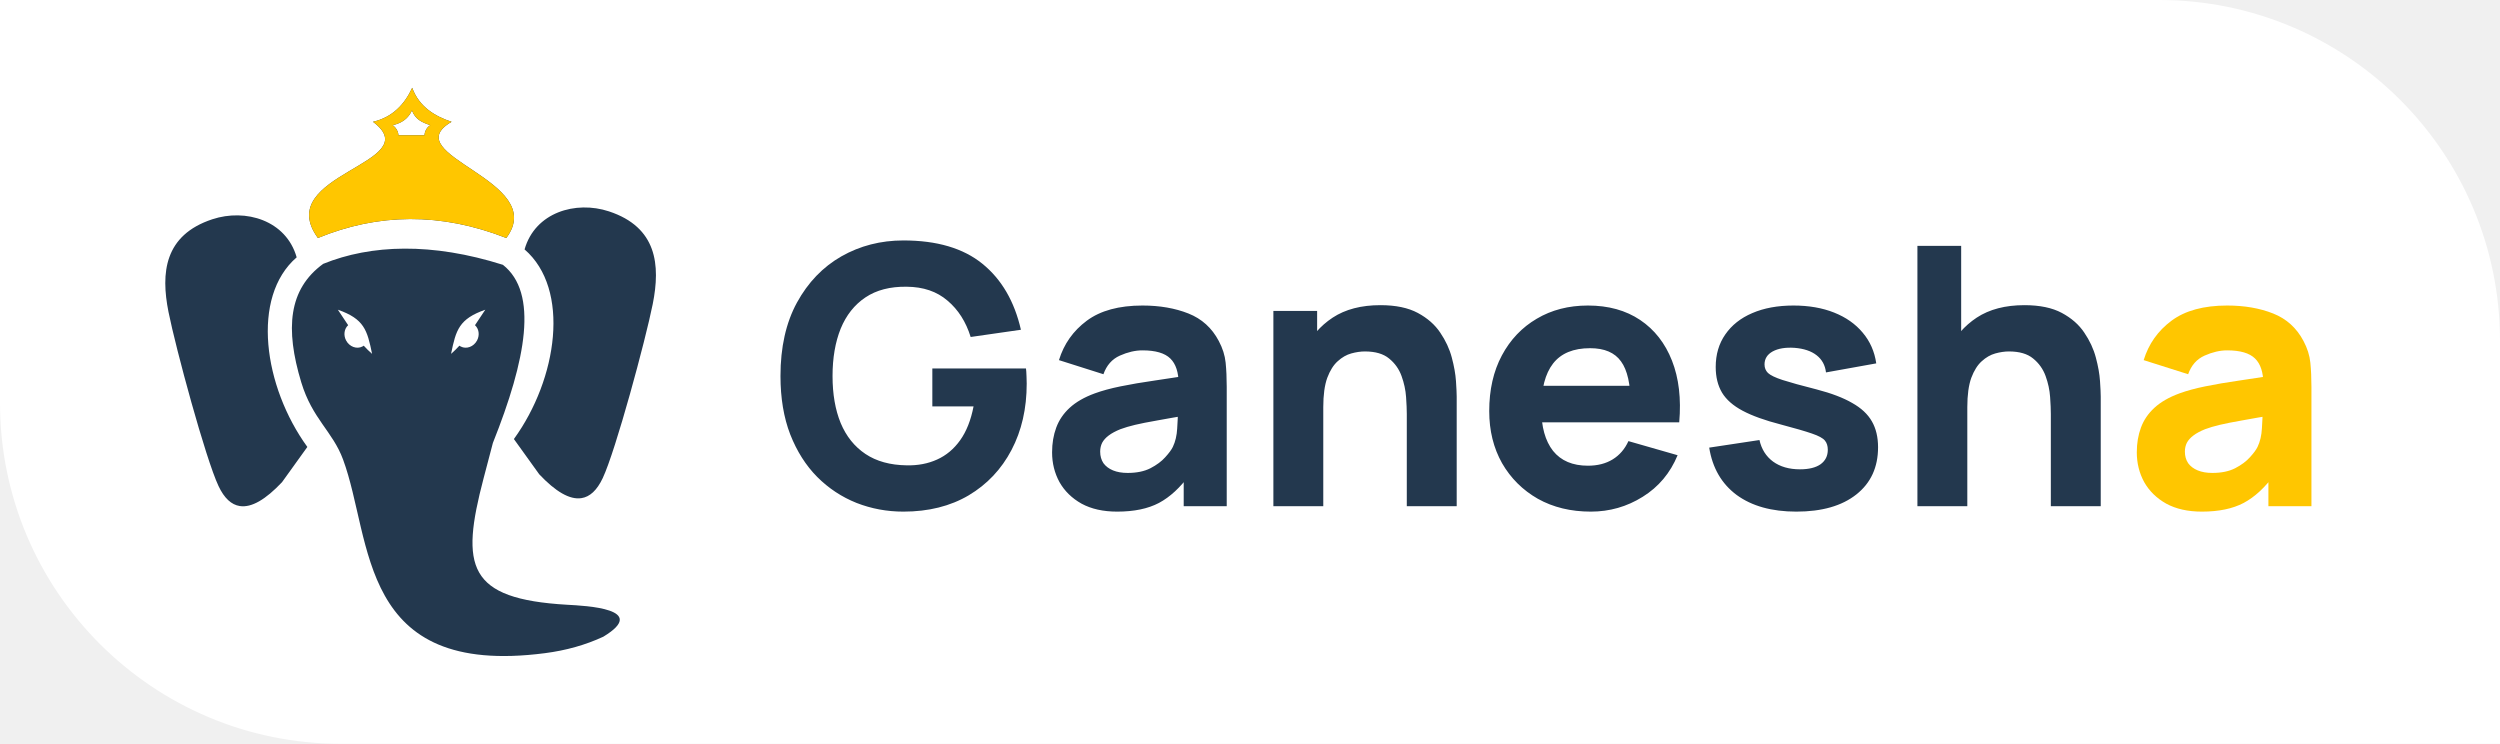
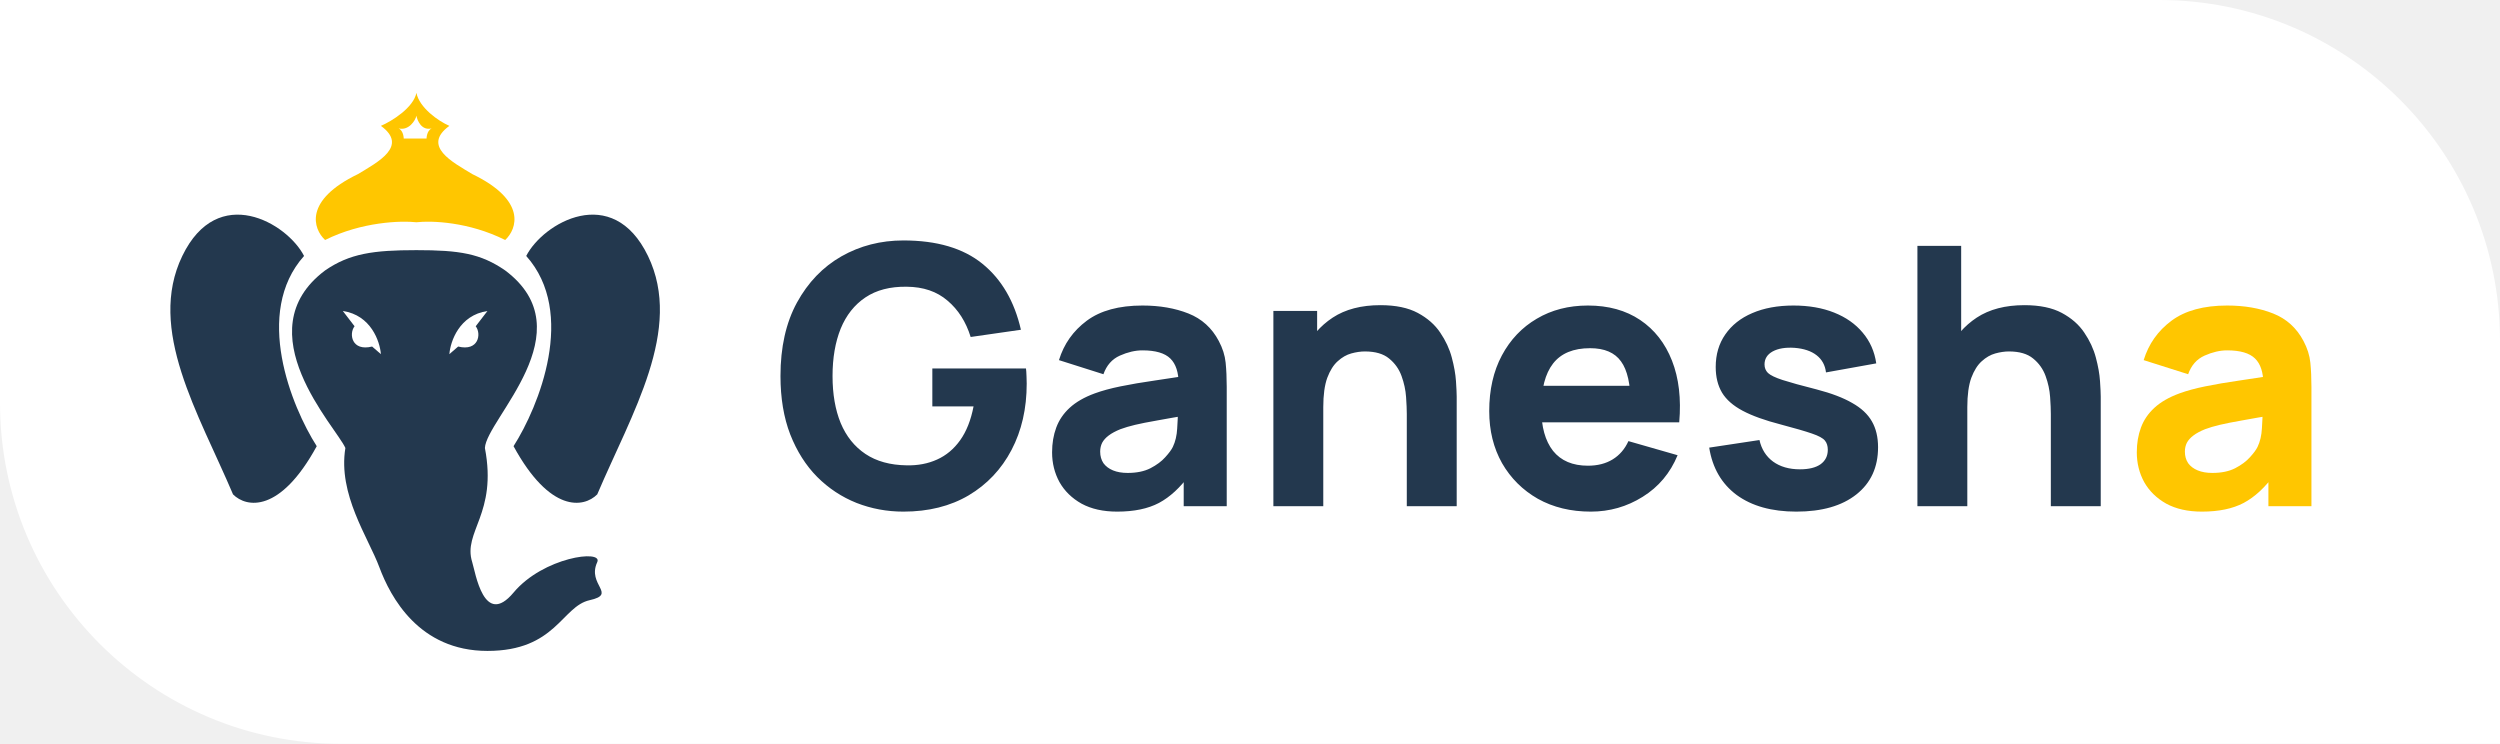
<svg xmlns="http://www.w3.org/2000/svg" width="242" height="72" viewBox="0 0 242 72" fill="none">
  <path d="M209 0.5C226.949 0.5 241.5 15.051 241.5 33V71.5H33C15.051 71.5 0.5 56.949 0.5 39V0.5H209Z" fill="white" stroke="white" />
  <path d="M87.45 49.525C85.863 49.525 84.353 49.245 82.918 48.685C81.483 48.113 80.211 47.273 79.103 46.165C78.006 45.057 77.137 43.686 76.495 42.053C75.865 40.419 75.55 38.535 75.55 36.4C75.55 33.612 76.081 31.243 77.142 29.295C78.216 27.335 79.651 25.842 81.448 24.815C83.256 23.788 85.257 23.275 87.45 23.275C90.693 23.275 93.243 24.027 95.097 25.532C96.953 27.038 98.195 29.167 98.825 31.92L93.96 32.62C93.505 31.15 92.758 29.977 91.72 29.102C90.693 28.216 89.375 27.767 87.765 27.755C86.167 27.732 84.837 28.076 83.775 28.788C82.713 29.499 81.914 30.508 81.377 31.815C80.853 33.122 80.59 34.65 80.59 36.4C80.59 38.15 80.853 39.667 81.377 40.95C81.914 42.233 82.713 43.231 83.775 43.943C84.837 44.654 86.167 45.022 87.765 45.045C88.85 45.068 89.83 44.882 90.705 44.485C91.592 44.088 92.338 43.464 92.945 42.612C93.552 41.761 93.983 40.67 94.24 39.34H90.25V35.665H99.315C99.338 35.817 99.356 36.085 99.368 36.47C99.379 36.855 99.385 37.077 99.385 37.135C99.385 39.55 98.895 41.691 97.915 43.557C96.935 45.424 95.552 46.888 93.767 47.95C91.983 49 89.877 49.525 87.45 49.525ZM108.142 49.525C106.789 49.525 105.64 49.268 104.695 48.755C103.762 48.23 103.05 47.536 102.56 46.672C102.082 45.797 101.842 44.835 101.842 43.785C101.842 42.91 101.977 42.111 102.245 41.388C102.513 40.664 102.945 40.028 103.54 39.48C104.147 38.92 104.957 38.453 105.972 38.08C106.672 37.823 107.507 37.596 108.475 37.398C109.443 37.199 110.54 37.013 111.765 36.837C112.99 36.651 114.337 36.447 115.807 36.225L114.092 37.17C114.092 36.05 113.824 35.227 113.287 34.703C112.751 34.178 111.852 33.915 110.592 33.915C109.892 33.915 109.163 34.084 108.405 34.422C107.647 34.761 107.116 35.362 106.812 36.225L102.507 34.86C102.986 33.297 103.884 32.025 105.202 31.045C106.521 30.065 108.317 29.575 110.592 29.575C112.261 29.575 113.742 29.832 115.037 30.345C116.332 30.858 117.312 31.745 117.977 33.005C118.351 33.705 118.572 34.405 118.642 35.105C118.712 35.805 118.747 36.587 118.747 37.45V49H114.582V45.115L115.177 45.92C114.256 47.192 113.258 48.113 112.185 48.685C111.123 49.245 109.776 49.525 108.142 49.525ZM109.157 45.78C110.032 45.78 110.767 45.628 111.362 45.325C111.969 45.01 112.447 44.654 112.797 44.258C113.159 43.861 113.404 43.528 113.532 43.26C113.777 42.747 113.917 42.152 113.952 41.475C113.999 40.787 114.022 40.215 114.022 39.76L115.422 40.11C114.011 40.343 112.867 40.542 111.992 40.705C111.117 40.857 110.412 40.997 109.875 41.125C109.338 41.253 108.866 41.393 108.457 41.545C107.991 41.732 107.612 41.936 107.32 42.157C107.04 42.367 106.83 42.601 106.69 42.858C106.562 43.114 106.497 43.4 106.497 43.715C106.497 44.147 106.602 44.52 106.812 44.835C107.034 45.138 107.343 45.372 107.74 45.535C108.137 45.698 108.609 45.78 109.157 45.78ZM136.178 49V40.075C136.178 39.643 136.154 39.095 136.108 38.43C136.061 37.753 135.915 37.077 135.67 36.4C135.425 35.723 135.023 35.157 134.463 34.703C133.914 34.248 133.133 34.02 132.118 34.02C131.709 34.02 131.272 34.084 130.805 34.212C130.338 34.341 129.901 34.592 129.493 34.965C129.084 35.327 128.746 35.863 128.478 36.575C128.221 37.287 128.093 38.232 128.093 39.41L125.363 38.115C125.363 36.622 125.666 35.222 126.273 33.915C126.879 32.608 127.789 31.552 129.003 30.747C130.228 29.942 131.768 29.54 133.623 29.54C135.104 29.54 136.312 29.791 137.245 30.293C138.178 30.794 138.902 31.43 139.415 32.2C139.94 32.97 140.313 33.775 140.535 34.615C140.757 35.443 140.891 36.202 140.938 36.89C140.984 37.578 141.008 38.08 141.008 38.395V49H136.178ZM123.263 49V30.1H127.498V36.365H128.093V49H123.263ZM153.992 49.525C152.055 49.525 150.346 49.111 148.864 48.282C147.394 47.443 146.239 46.293 145.399 44.835C144.571 43.365 144.157 41.685 144.157 39.795C144.157 37.73 144.565 35.933 145.382 34.405C146.199 32.877 147.324 31.692 148.759 30.852C150.194 30.001 151.845 29.575 153.712 29.575C155.695 29.575 157.381 30.042 158.769 30.975C160.158 31.908 161.184 33.221 161.849 34.913C162.514 36.604 162.748 38.593 162.549 40.88H157.842V39.13C157.842 37.205 157.533 35.822 156.914 34.983C156.308 34.131 155.31 33.705 153.922 33.705C152.3 33.705 151.104 34.201 150.334 35.193C149.576 36.172 149.197 37.625 149.197 39.55C149.197 41.312 149.576 42.677 150.334 43.645C151.104 44.602 152.23 45.08 153.712 45.08C154.645 45.08 155.444 44.876 156.109 44.468C156.774 44.059 157.282 43.47 157.632 42.7L162.392 44.065C161.68 45.792 160.554 47.133 159.014 48.09C157.486 49.047 155.812 49.525 153.992 49.525ZM147.727 40.88V37.345H160.257V40.88H147.727ZM173.886 49.525C171.506 49.525 169.581 48.988 168.111 47.915C166.652 46.83 165.766 45.302 165.451 43.33L170.316 42.595C170.514 43.482 170.952 44.176 171.628 44.678C172.317 45.179 173.186 45.43 174.236 45.43C175.099 45.43 175.764 45.267 176.231 44.94C176.697 44.602 176.931 44.135 176.931 43.54C176.931 43.167 176.837 42.869 176.651 42.648C176.464 42.414 176.044 42.187 175.391 41.965C174.749 41.743 173.746 41.452 172.381 41.09C170.841 40.693 169.61 40.25 168.688 39.76C167.767 39.27 167.102 38.687 166.693 38.01C166.285 37.322 166.081 36.493 166.081 35.525C166.081 34.312 166.39 33.262 167.008 32.375C167.627 31.477 168.496 30.788 169.616 30.31C170.747 29.82 172.077 29.575 173.606 29.575C175.087 29.575 176.4 29.802 177.543 30.258C178.687 30.712 179.608 31.36 180.308 32.2C181.02 33.04 181.457 34.032 181.621 35.175L176.756 36.05C176.674 35.35 176.371 34.796 175.846 34.388C175.321 33.979 174.609 33.74 173.711 33.67C172.836 33.612 172.13 33.728 171.593 34.02C171.068 34.312 170.806 34.732 170.806 35.28C170.806 35.607 170.917 35.881 171.138 36.102C171.372 36.324 171.844 36.552 172.556 36.785C173.279 37.018 174.376 37.322 175.846 37.695C177.281 38.068 178.43 38.506 179.293 39.008C180.168 39.498 180.804 40.093 181.201 40.792C181.597 41.481 181.796 42.315 181.796 43.295C181.796 45.232 181.096 46.754 179.696 47.862C178.296 48.971 176.359 49.525 173.886 49.525ZM198.521 49V40.075C198.521 39.643 198.498 39.095 198.451 38.43C198.405 37.753 198.259 37.077 198.014 36.4C197.769 35.723 197.366 35.157 196.806 34.703C196.258 34.248 195.476 34.02 194.461 34.02C194.053 34.02 193.616 34.084 193.149 34.212C192.682 34.341 192.245 34.592 191.836 34.965C191.428 35.327 191.09 35.863 190.821 36.575C190.565 37.287 190.436 38.232 190.436 39.41L187.706 38.115C187.706 36.622 188.01 35.222 188.616 33.915C189.223 32.608 190.133 31.552 191.346 30.747C192.571 29.942 194.111 29.54 195.966 29.54C197.448 29.54 198.656 29.791 199.589 30.293C200.522 30.794 201.246 31.43 201.759 32.2C202.284 32.97 202.657 33.775 202.879 34.615C203.101 35.443 203.235 36.202 203.281 36.89C203.328 37.578 203.351 38.08 203.351 38.395V49H198.521ZM185.606 49V23.8H189.841V36.75H190.436V49H185.606Z" fill="#23384E" />
  <path d="M213.142 49.525C211.789 49.525 210.64 49.268 209.695 48.755C208.762 48.23 208.05 47.536 207.56 46.672C207.082 45.797 206.842 44.835 206.842 43.785C206.842 42.91 206.977 42.111 207.245 41.388C207.513 40.664 207.945 40.028 208.54 39.48C209.147 38.92 209.957 38.453 210.972 38.08C211.672 37.823 212.507 37.596 213.475 37.398C214.443 37.199 215.54 37.013 216.765 36.837C217.99 36.651 219.337 36.447 220.807 36.225L219.092 37.17C219.092 36.05 218.824 35.227 218.287 34.703C217.751 34.178 216.852 33.915 215.592 33.915C214.892 33.915 214.163 34.084 213.405 34.422C212.647 34.761 212.116 35.362 211.812 36.225L207.507 34.86C207.986 33.297 208.884 32.025 210.202 31.045C211.521 30.065 213.317 29.575 215.592 29.575C217.261 29.575 218.742 29.832 220.037 30.345C221.332 30.858 222.312 31.745 222.977 33.005C223.351 33.705 223.572 34.405 223.642 35.105C223.712 35.805 223.747 36.587 223.747 37.45V49H219.582V45.115L220.177 45.92C219.256 47.192 218.258 48.113 217.185 48.685C216.123 49.245 214.776 49.525 213.142 49.525ZM214.157 45.78C215.032 45.78 215.767 45.628 216.362 45.325C216.969 45.01 217.447 44.654 217.797 44.258C218.159 43.861 218.404 43.528 218.532 43.26C218.777 42.747 218.917 42.152 218.952 41.475C218.999 40.787 219.022 40.215 219.022 39.76L220.422 40.11C219.011 40.343 217.867 40.542 216.992 40.705C216.117 40.857 215.412 40.997 214.875 41.125C214.338 41.253 213.866 41.393 213.457 41.545C212.991 41.732 212.612 41.936 212.32 42.157C212.04 42.367 211.83 42.601 211.69 42.858C211.562 43.114 211.497 43.4 211.497 43.715C211.497 44.147 211.602 44.52 211.812 44.835C212.034 45.138 212.343 45.372 212.74 45.535C213.137 45.698 213.609 45.78 214.157 45.78Z" fill="#FFC600" />
-   <g clip-path="url(#clip0_64_547)">
-     <path fill-rule="evenodd" clip-rule="evenodd" d="M29.751 43.264C25.517 37.428 24.265 28.758 28.718 24.909C27.695 21.319 23.771 20.164 20.552 21.225C15.897 22.765 15.556 26.413 16.31 30.195C17.01 33.699 19.897 44.388 21.154 47.051C21.71 48.233 22.402 48.859 23.21 48.985C24.35 49.164 25.724 48.345 27.299 46.675L29.751 43.264ZM32.705 29.98C35.25 30.875 35.546 31.936 36.017 34.254C35.726 33.999 35.456 33.735 35.209 33.462C35.169 33.493 35.124 33.52 35.079 33.543C34.527 33.829 33.822 33.565 33.499 32.952C33.225 32.428 33.324 31.824 33.701 31.479C33.364 30.978 33.046 30.477 32.705 29.98ZM41.095 13.092H38.567C38.563 12.73 38.316 12.34 38.02 12.117C38.922 11.906 39.523 11.459 39.878 10.689C40.206 11.593 40.924 11.875 41.656 12.117C41.297 12.327 41.099 12.757 41.095 13.092ZM46.976 29.98C44.43 30.875 44.134 31.936 43.663 34.254C43.954 33.999 44.224 33.735 44.471 33.462C44.511 33.493 44.556 33.52 44.601 33.543C45.153 33.829 45.858 33.565 46.181 32.952C46.455 32.428 46.356 31.824 45.979 31.479C46.311 30.978 46.634 30.477 46.976 29.98ZM30.774 23.038C36.588 20.643 42.657 20.545 49.009 23.038C53.206 17.438 38.15 15.044 43.712 11.79C42.181 11.284 40.587 10.389 39.901 8.5C39.16 10.111 37.984 11.356 36.103 11.79C41.508 15.814 26.24 16.816 30.774 23.038ZM49.745 42.499C53.979 36.662 55.231 27.993 50.778 24.143C51.801 20.554 55.725 19.399 58.944 20.46C63.599 21.995 63.94 25.643 63.186 29.429C62.486 32.934 59.599 43.623 58.342 46.286C57.785 47.467 57.094 48.094 56.286 48.219C55.146 48.398 53.772 47.579 52.197 45.91L49.745 42.499ZM48.681 25.634C41.818 23.463 35.923 23.66 31.286 25.54C27.919 27.988 27.591 31.824 29.163 37.012C30.24 40.565 32.197 41.747 33.207 44.477C36.098 52.283 34.59 65.59 52.749 63.227C54.791 62.963 56.677 62.435 58.401 61.633C62.885 58.921 56.668 58.639 54.908 58.541C45.22 57.981 44.565 54.852 46.805 46.326L47.712 42.875C50.935 34.8 52.134 28.355 48.681 25.634Z" fill="#23384E" />
-     <path fill-rule="evenodd" clip-rule="evenodd" d="M41.094 13.092H38.567C38.563 12.73 38.316 12.34 38.02 12.117C38.922 11.906 39.523 11.459 39.878 10.689C40.206 11.593 40.924 11.875 41.656 12.117C41.297 12.327 41.099 12.757 41.094 13.092ZM30.774 23.038C36.587 20.643 42.657 20.545 49.009 23.038C53.206 17.438 38.15 15.044 43.712 11.79C42.181 11.284 40.587 10.389 39.9 8.5C39.16 10.111 37.983 11.356 36.103 11.79C41.508 15.814 26.24 16.816 30.774 23.038Z" fill="#FFC600" />
+   <g clip-path="url(#clip0_105_432)">
+     <path fill-rule="evenodd" clip-rule="evenodd" d="M40.308 21.514C38.835 21.35 35.005 21.464 31.469 23.232C30.323 22.168 29.357 19.402 34.661 16.848C36.543 15.702 39.572 14.148 36.871 12.183C37.936 11.727 40.023 10.423 40.308 8.991C40.593 10.423 42.435 11.727 43.5 12.183C40.799 14.148 43.828 15.702 45.71 16.848C51.014 19.402 50.048 22.168 48.902 23.232C45.366 21.464 41.781 21.35 40.308 21.514ZM38.589 12.429C39.572 12.674 40.226 11.649 40.308 11.201C40.39 11.649 40.799 12.674 41.781 12.429C41.29 12.674 41.29 13.411 41.29 13.411H40.308H39.08C39.08 13.411 39.08 12.674 38.589 12.429Z" fill="#FFC600" />
+     <path fill-rule="evenodd" clip-rule="evenodd" d="M31.469 26.179C33.842 24.542 36.134 24.214 40.308 24.214C44.482 24.214 46.528 24.542 48.902 26.179C56.759 32.072 47.07 40.577 46.938 43.366C48.165 49.75 44.779 51.469 45.71 54.415C46.02 55.398 46.836 60.799 49.711 57.362C52.585 53.924 58.395 53.16 57.813 54.415C56.789 56.625 59.778 57.499 57.077 58.098C54.376 58.697 53.813 63.009 47.183 63.009C40.554 63.009 37.795 57.788 36.721 54.906C35.647 52.025 32.697 47.856 33.433 43.366C32.585 41.387 23.612 32.072 31.469 26.179ZM33.188 30.107C35.907 30.5 36.776 33.054 36.871 34.281L36.021 33.545C34.038 34.036 33.754 32.317 34.321 31.581L33.188 30.107ZM47.183 30.107C44.463 30.5 43.594 33.054 43.5 34.281L44.35 33.545C46.333 34.036 46.617 32.317 46.05 31.581L47.183 30.107Z" fill="#23384E" />
+     <path d="M50.938 24.776C52.575 21.584 59.286 17.655 62.724 24.776C66.162 31.896 61.153 39.999 57.813 47.856C56.504 49.166 53.246 49.673 49.711 43.191C52.166 39.344 55.849 30.276 50.938 24.776Z" fill="#23384E" />
+     <path d="M29.432 24.776C27.796 21.584 21.084 17.655 17.647 24.776C14.209 31.896 19.218 39.999 22.557 47.856C23.867 49.166 27.124 49.673 30.66 43.191C28.205 39.344 24.522 30.276 29.432 24.776Z" fill="#23384E" />
  </g>
  <defs>
-     <clipPath id="clip0_64_547">
-       <rect width="47.5" height="55" fill="white" transform="translate(16 8.5)" />
+     <clipPath id="clip0_105_432">
+       <rect width="48.125" height="55" fill="white" transform="translate(16 8.5)" />
    </clipPath>
  </defs>
</svg>
